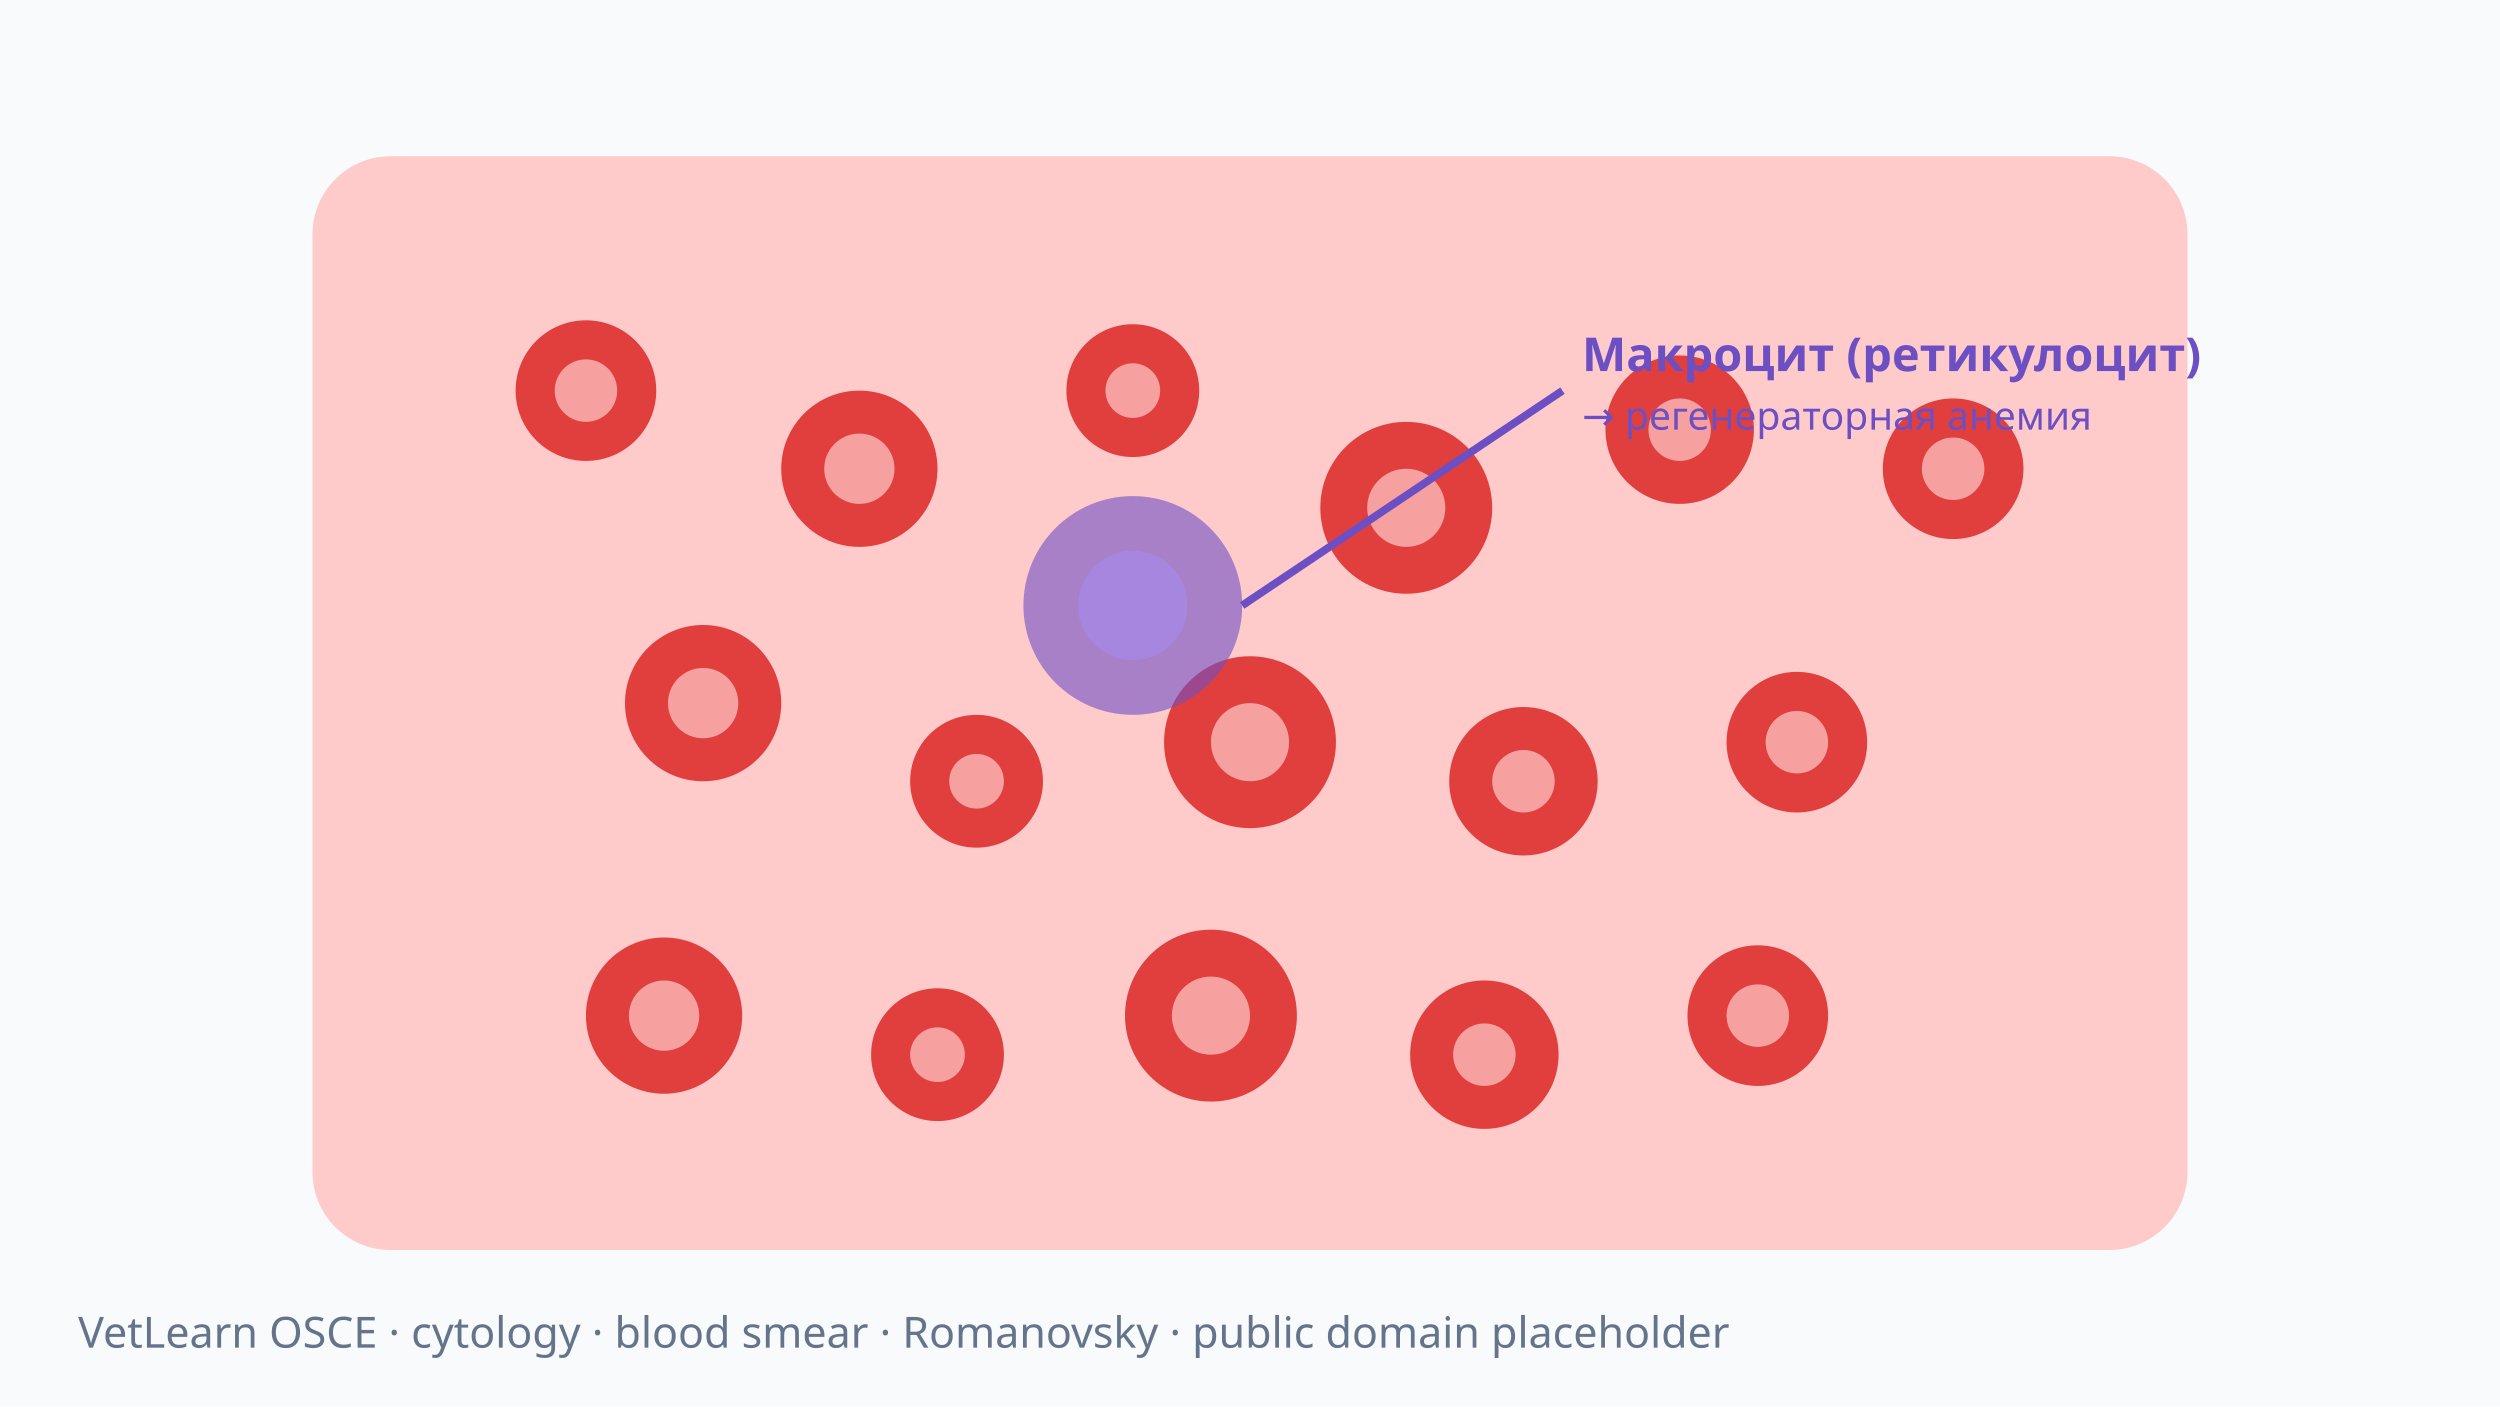
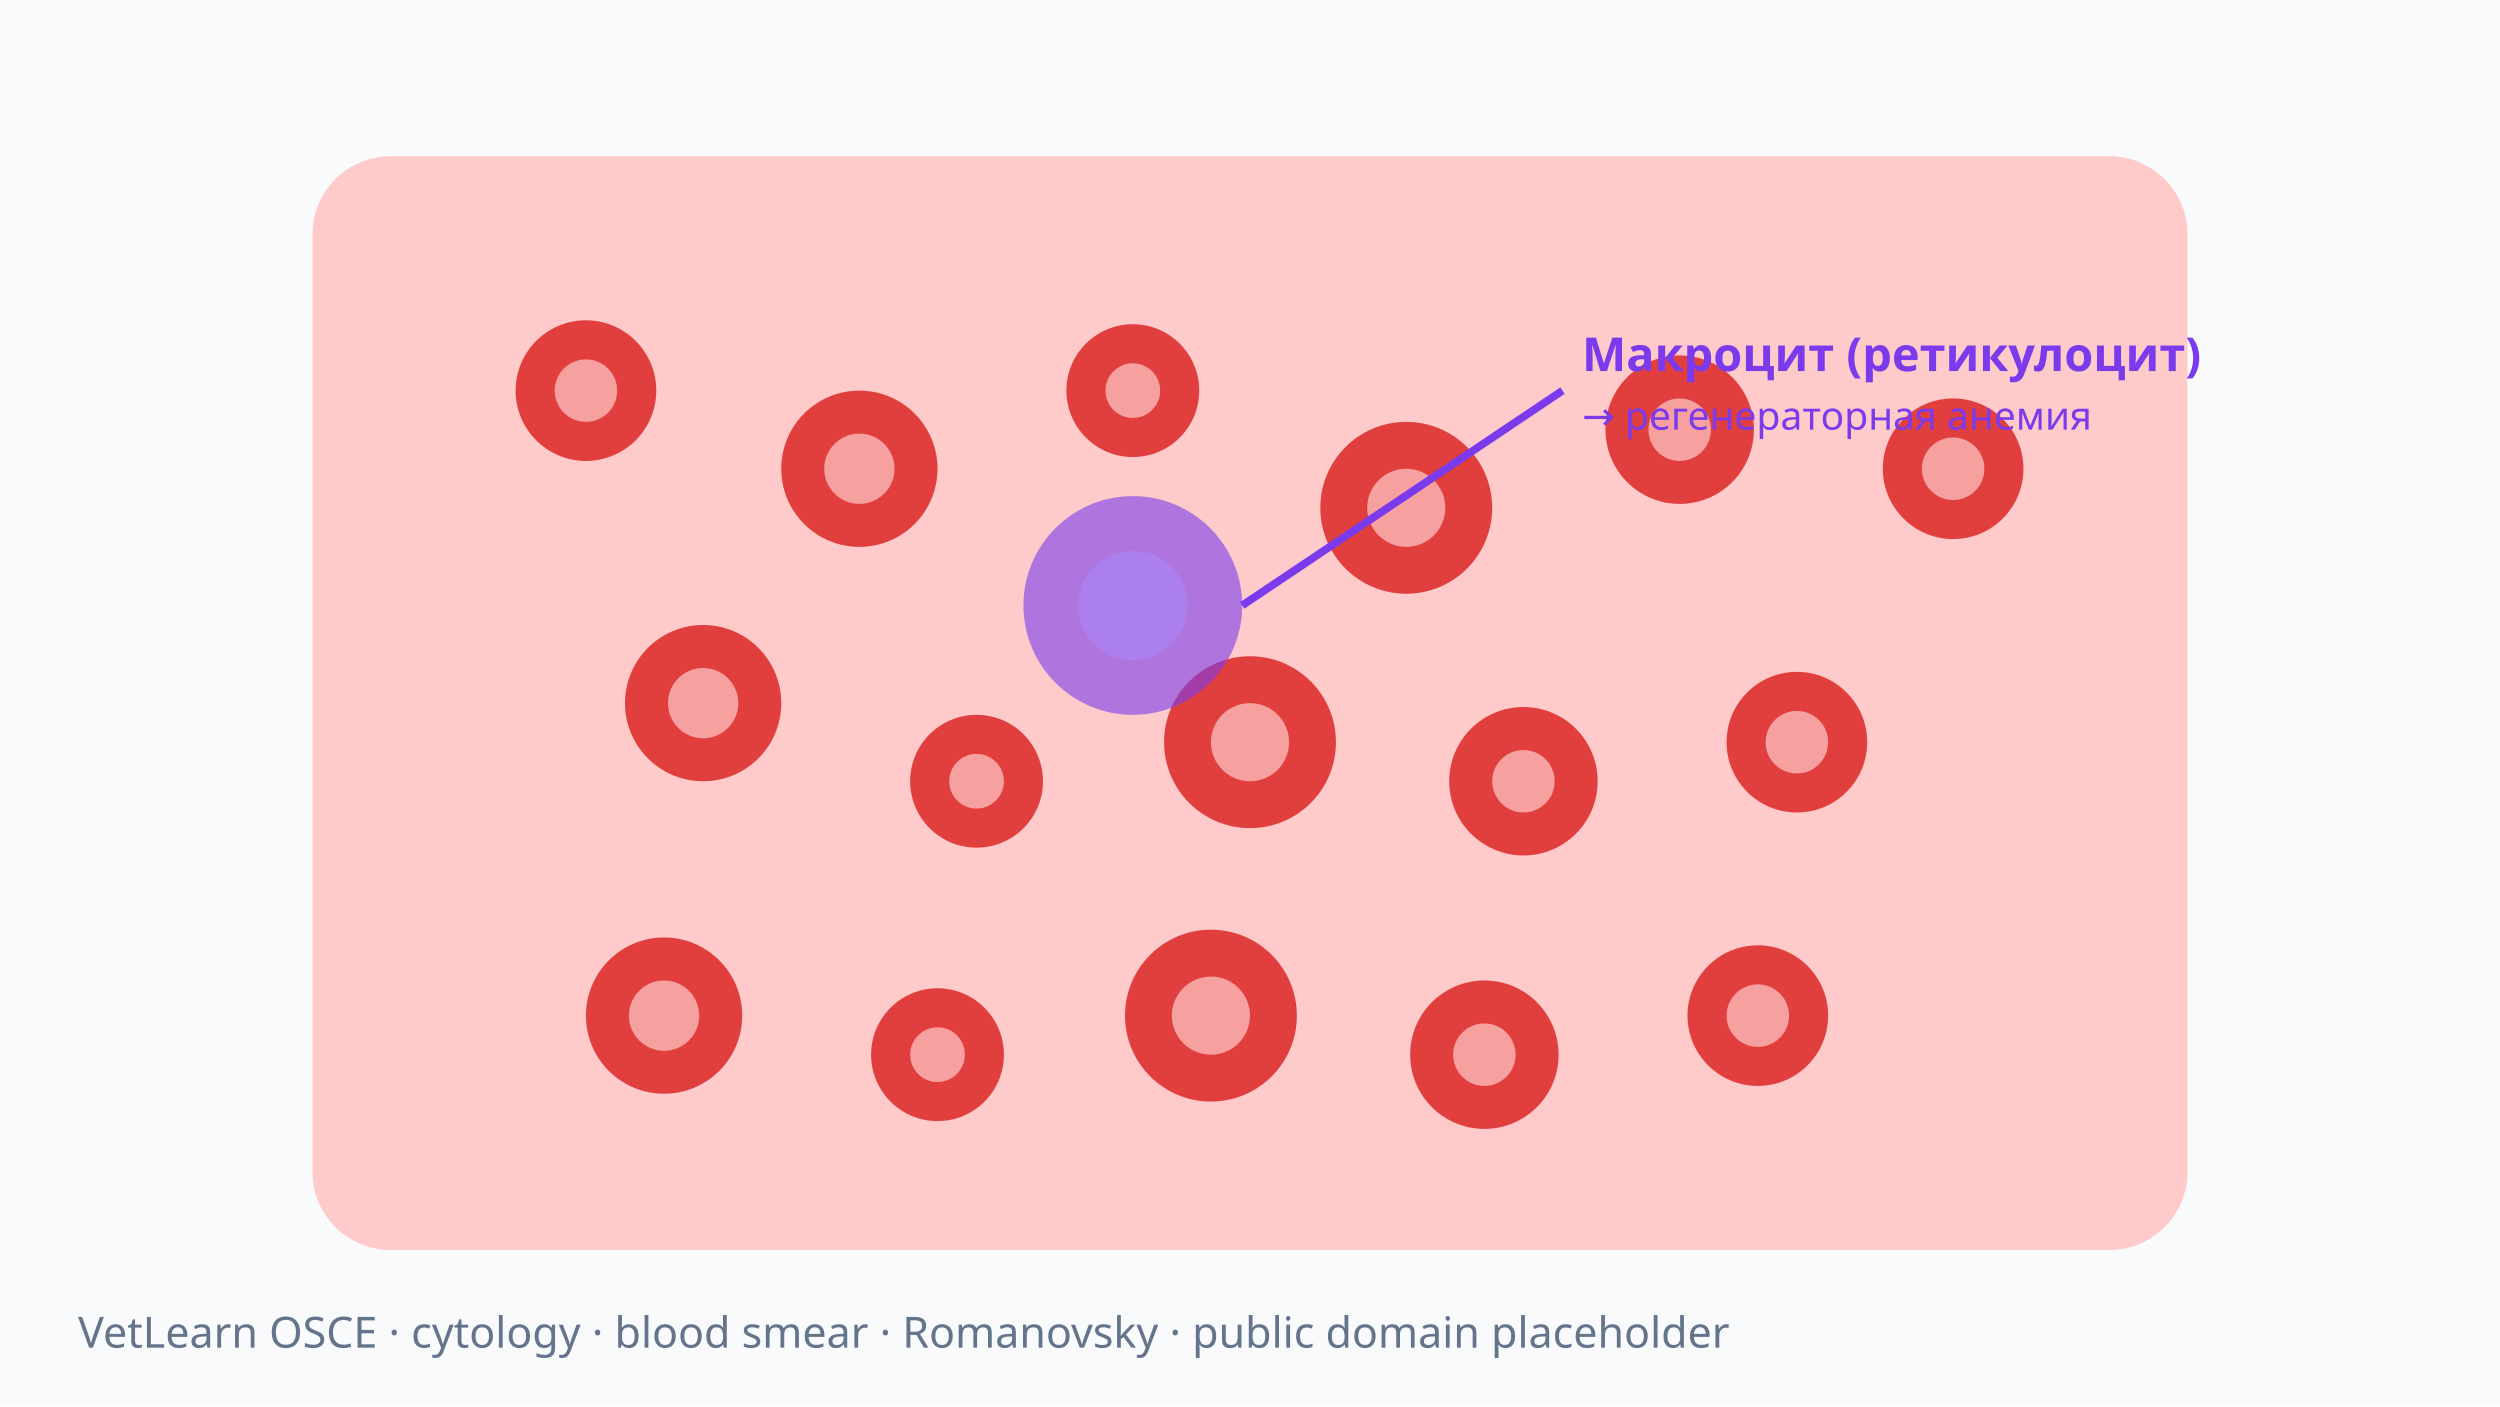
<svg xmlns="http://www.w3.org/2000/svg" viewBox="0 0 640 360" width="640" height="360">
  <rect width="640" height="360" fill="#F8FAFC" />
  <rect x="80" y="40" width="480" height="280" fill="#FECACA" rx="20" />
  <g fill="#DC2626" opacity="0.85">
    <circle cx="150" cy="100" r="18" />
    <circle cx="150" cy="100" r="8" fill="#FECACA" opacity="0.7" />
    <circle cx="220" cy="120" r="20" />
    <circle cx="220" cy="120" r="9" fill="#FECACA" opacity="0.7" />
    <circle cx="290" cy="100" r="17" />
    <circle cx="290" cy="100" r="7" fill="#FECACA" opacity="0.7" />
    <circle cx="360" cy="130" r="22" />
    <circle cx="360" cy="130" r="10" fill="#FECACA" opacity="0.7" />
    <circle cx="430" cy="110" r="19" />
    <circle cx="430" cy="110" r="8" fill="#FECACA" opacity="0.7" />
    <circle cx="500" cy="120" r="18" />
    <circle cx="500" cy="120" r="8" fill="#FECACA" opacity="0.7" />
    <circle cx="180" cy="180" r="20" />
    <circle cx="180" cy="180" r="9" fill="#FECACA" opacity="0.7" />
    <circle cx="250" cy="200" r="17" />
    <circle cx="250" cy="200" r="7" fill="#FECACA" opacity="0.7" />
    <circle cx="320" cy="190" r="22" />
    <circle cx="320" cy="190" r="10" fill="#FECACA" opacity="0.7" />
    <circle cx="390" cy="200" r="19" />
    <circle cx="390" cy="200" r="8" fill="#FECACA" opacity="0.7" />
    <circle cx="460" cy="190" r="18" />
    <circle cx="460" cy="190" r="8" fill="#FECACA" opacity="0.7" />
    <circle cx="170" cy="260" r="20" />
    <circle cx="170" cy="260" r="9" fill="#FECACA" opacity="0.7" />
    <circle cx="240" cy="270" r="17" />
    <circle cx="240" cy="270" r="7" fill="#FECACA" opacity="0.7" />
    <circle cx="310" cy="260" r="22" />
    <circle cx="310" cy="260" r="10" fill="#FECACA" opacity="0.7" />
    <circle cx="380" cy="270" r="19" />
    <circle cx="380" cy="270" r="8" fill="#FECACA" opacity="0.7" />
    <circle cx="450" cy="260" r="18" />
    <circle cx="450" cy="260" r="8" fill="#FECACA" opacity="0.7" />
  </g>
-   <circle cx="290" cy="155" r="28" fill="#6D4FC4" opacity="0.6" />
+   <circle cx="290" cy="155" r="28" fill="#7C3AED" opacity="0.6" />
  <circle cx="290" cy="155" r="14" fill="#A78BFA" opacity="0.5" />
-   <line x1="318" y1="155" x2="400" y2="100" stroke="#6D4FC4" stroke-width="2" />
-   <text x="405" y="95" font-family="sans-serif" font-size="12" fill="#6D4FC4" font-weight="bold">Макроцит (ретикулоцит)</text>
-   <text x="405" y="110" font-family="sans-serif" font-size="10" fill="#6D4FC4">→ регенераторная анемия</text>
+   <line x1="318" y1="155" x2="400" y2="100" stroke="#7C3AED" stroke-width="2" />
+   <text x="405" y="95" font-family="sans-serif" font-size="12" fill="#7C3AED" font-weight="bold">Макроцит (ретикулоцит)</text>
+   <text x="405" y="110" font-family="sans-serif" font-size="10" fill="#7C3AED">→ регенераторная анемия</text>
  <text x="20" y="345" font-family="sans-serif" font-size="11" fill="#64748B">VetLearn OSCE · cytology · blood smear · Romanovsky · public domain placeholder</text>
</svg>
